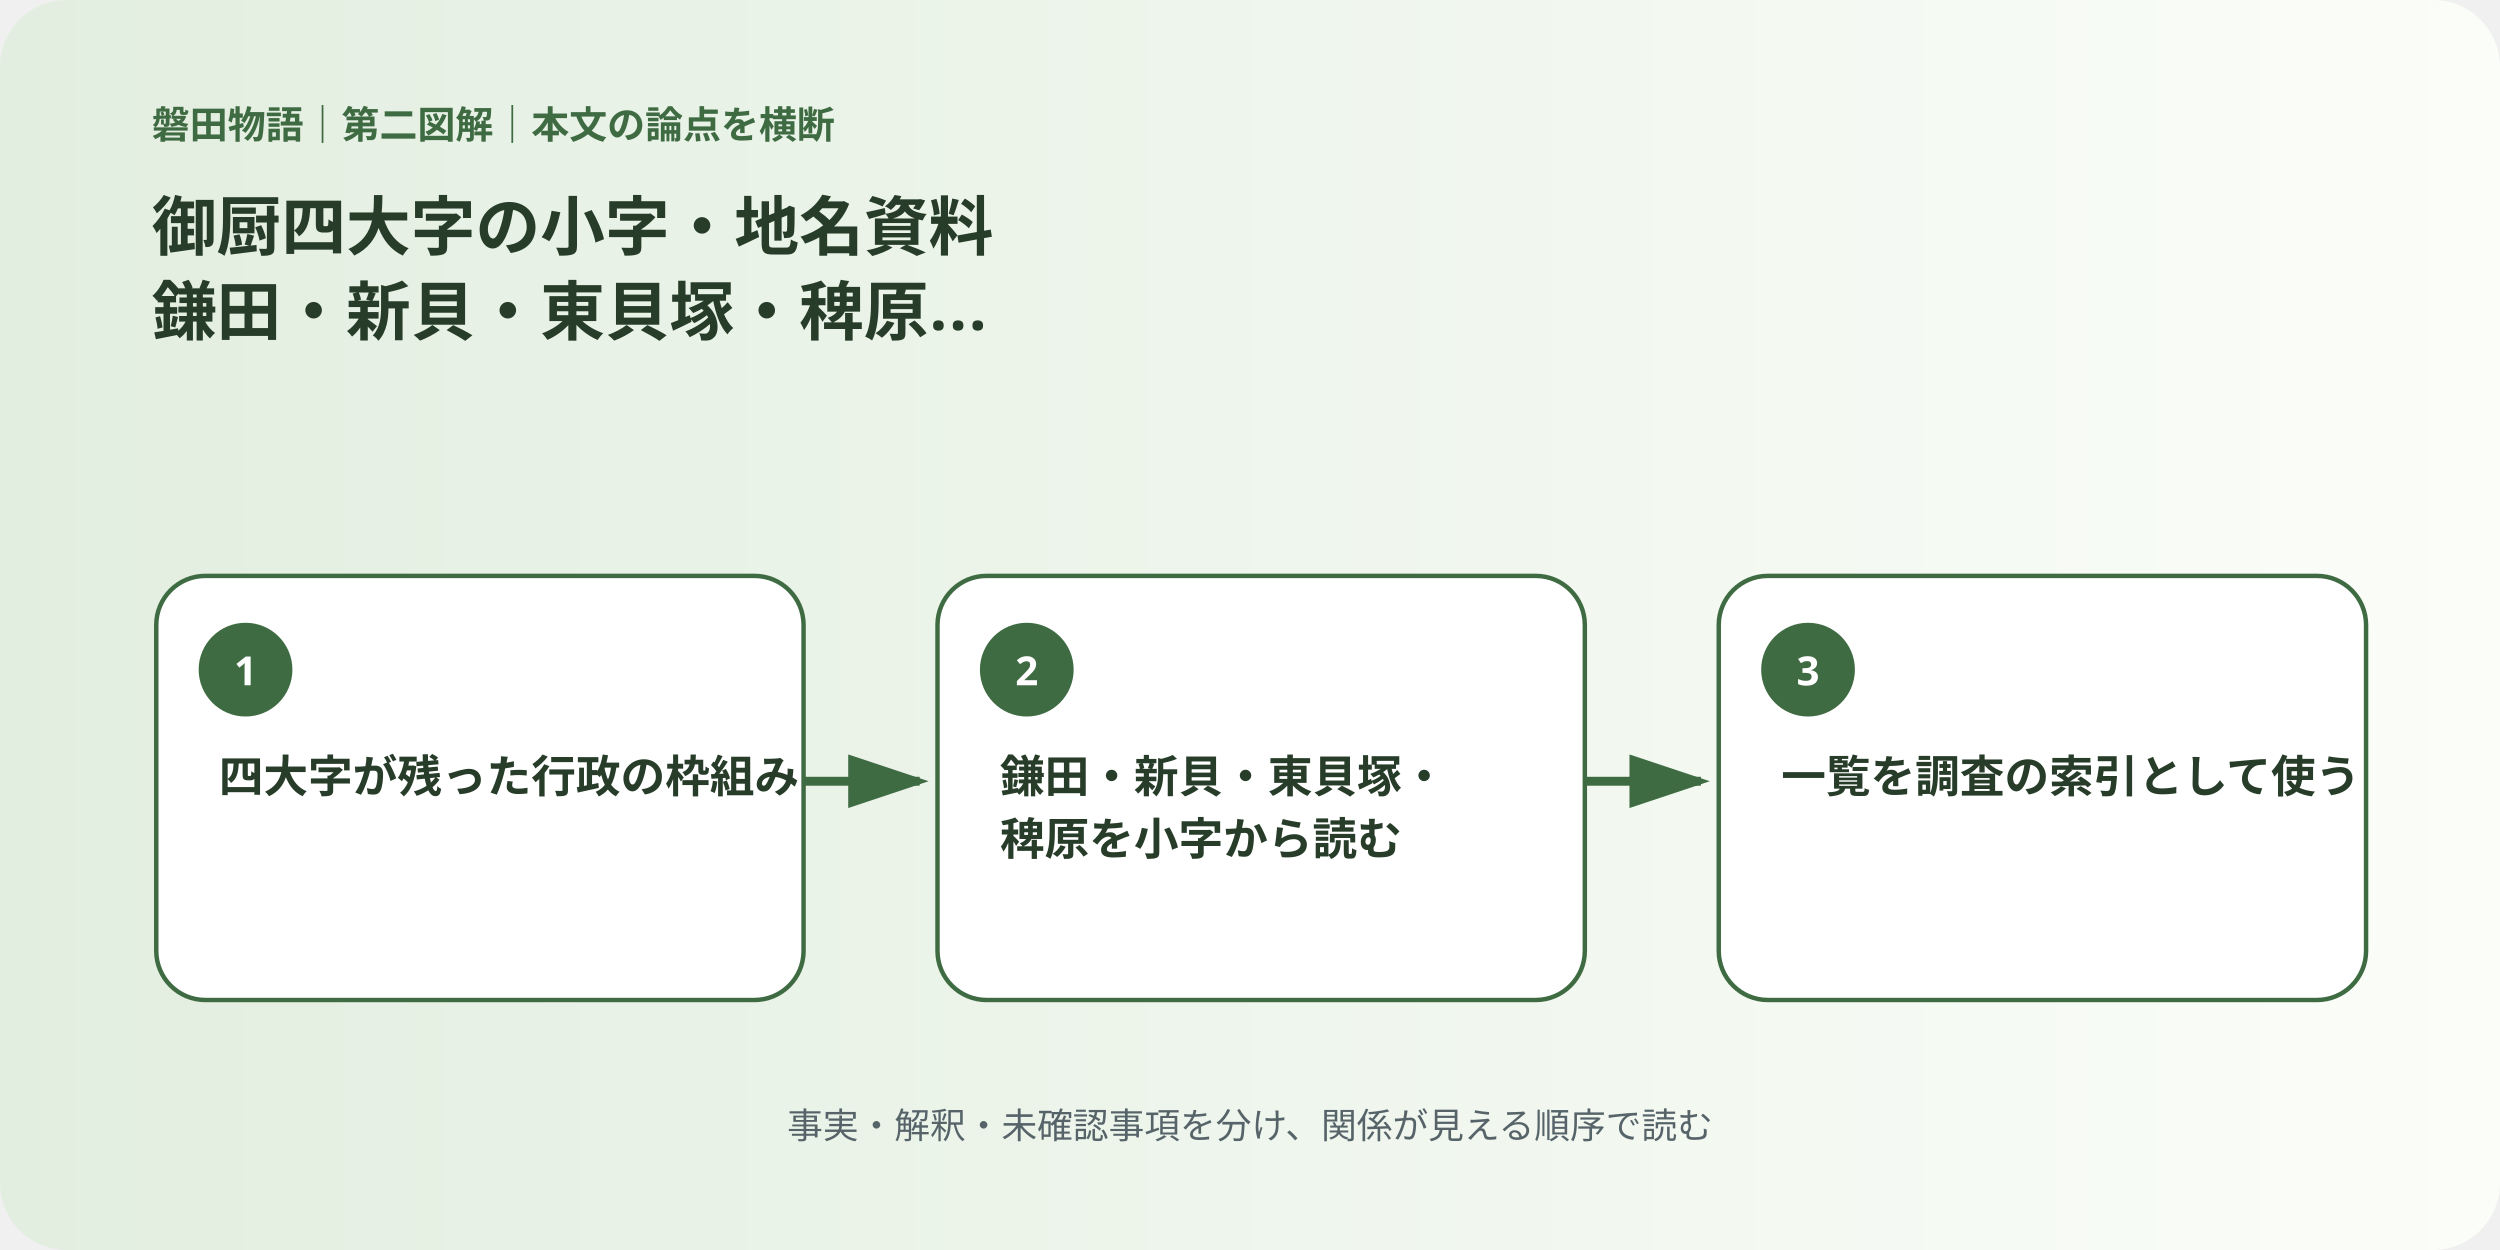
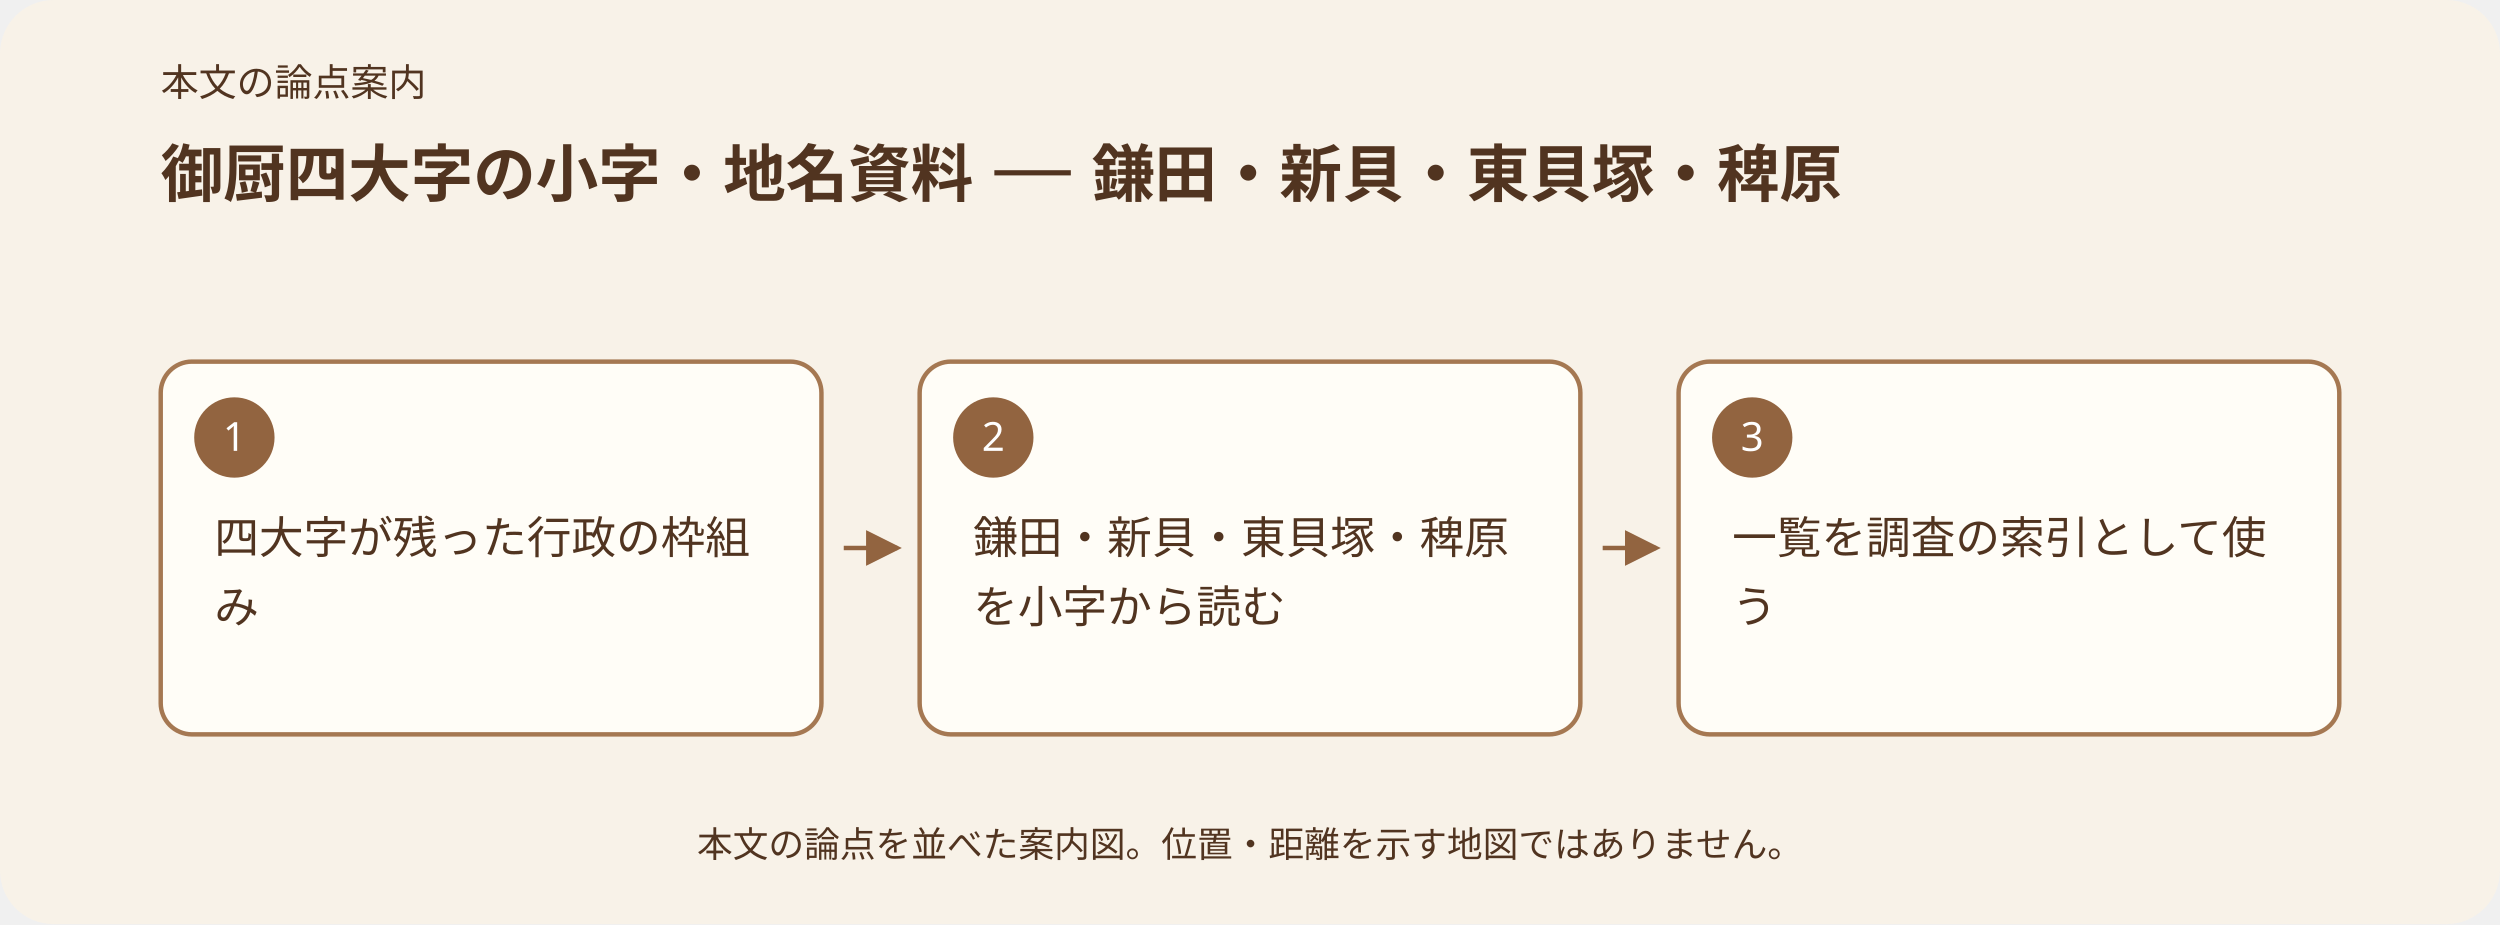
- <svg xmlns="http://www.w3.org/2000/svg" viewBox="0 0 1120 560" role="img" aria-labelledby="t d">
+ <svg xmlns="http://www.w3.org/2000/svg" viewBox="0 0 1120 414" width="1120" height="414" role="img" aria-labelledby="A0285-title A0285-desc" data-emaki-repair="A0285">
+   <rect width="1120" height="414" rx="24" fill="#f8f2e8" />
  <defs>
-     <marker id="a" markerWidth="10" markerHeight="10" refX="8" refY="3" orient="auto">
-       <path d="M0 0v6l9-3z" fill="#3f6b43" />
+     <marker id="A0285-arrow" markerWidth="8" markerHeight="8" refX="7" refY="4" orient="auto">
+       <path d="M0 0L8 4L0 8Z" fill="#926440" />
    </marker>
-     <linearGradient id="bg">
-       <stop stop-color="#e2eee0" />
-       <stop offset="1" stop-color="#fbfdf9" />
-     </linearGradient>
  </defs>
-   <style>.title{font:700 29px 'Yu Mincho','Noto Serif JP',serif;fill:#273d29}.kicker{font:600 17px system-ui,sans-serif;fill:#3f6b43}.label{font:700 20px 'Yu Gothic','Noto Sans JP',sans-serif;fill:#273d29}.num{font:700 18px system-ui,sans-serif;fill:#fff}.foot{font:500 16px system-ui,sans-serif;fill:#56646a}</style>
-   <rect width="1120" height="560" rx="30" fill="url(#bg)" />
-   <text x="68" y="62" class="kicker">磐田物語｜第二図解｜本文の論点を横断</text>
-   <text x="68" y="112" class="title">御厨四大字の小字・地名資料</text>
-   <text x="68" y="150" class="title">鎌田・新貝・東貝塚・稗原…</text>
-   <rect x="70" y="258" width="290" height="190" rx="22" fill="#fff" stroke="#3f6b43" stroke-width="2" />
-   <circle cx="110" cy="300" r="21" fill="#3f6b43" />
-   <text x="110" y="307" class="num" text-anchor="middle">1</text>
-   <text x="98" y="355" class="label" text-anchor="start">
-     <tspan x="98" dy="0">四大字が残った行政の枠組み</tspan>
-   </text>
-   <rect x="420" y="258" width="290" height="190" rx="22" fill="#fff" stroke="#3f6b43" stroke-width="2" />
-   <circle cx="460" cy="300" r="21" fill="#3f6b43" />
-   <text x="460" y="307" class="num" text-anchor="middle">2</text>
-   <text x="448" y="355" class="label" text-anchor="start">
-     <tspan x="448" dy="0">鎌田・新貝・東貝塚・</tspan>
-     <tspan x="448" dy="28">稗原を小字から読む</tspan>
-   </text>
-   <rect x="770" y="258" width="290" height="190" rx="22" fill="#fff" stroke="#3f6b43" stroke-width="2" />
-   <circle cx="810" cy="300" r="21" fill="#3f6b43" />
-   <text x="810" y="307" class="num" text-anchor="middle">3</text>
-   <text x="798" y="355" class="label" text-anchor="start">
-     <tspan x="798" dy="0">一覧を調査の索引として使う</tspan>
-   </text>
-   <path d="M360 350h52" stroke="#3f6b43" stroke-width="4" marker-end="url(#a)" />
-   <path d="M710 350h52" stroke="#3f6b43" stroke-width="4" marker-end="url(#a)" />
-   <text x="560" y="510" class="foot" text-anchor="middle">事実・解釈・未確認事項を分け、関係が見える順序で読む</text>
+   <g font-family="Meiryo,sans-serif" fill="#513420">
+     <text x="72" y="43" font-size="17">本文の論点案内</text>
+     <text x="72" y="88" font-size="28" font-weight="700">御厨四大字の小字・地名資料 ── 鎌田・新貝・東貝塚・稗原</text>
+     <rect x="72" y="162" width="296" height="167" rx="14" fill="#fffdf7" stroke="#a57852" stroke-width="2" />
+     <circle cx="105" cy="196" r="18" fill="#926440" />
+     <text x="105" y="202" font-size="18" fill="white" text-anchor="middle">1</text>
+     <text x="96" y="248" font-size="20">四大字が残った行政の枠組</text>
+     <text x="96" y="279" font-size="20">み</text>
+     <path d="M378 245.5H402" fill="none" stroke="#926440" stroke-width="2" marker-end="url(#A0285-arrow)" />
+     <rect x="412" y="162" width="296" height="167" rx="14" fill="#fffdf7" stroke="#a57852" stroke-width="2" />
+     <circle cx="445" cy="196" r="18" fill="#926440" />
+     <text x="445" y="202" font-size="18" fill="white" text-anchor="middle">2</text>
+     <text x="436" y="248" font-size="20">鎌田・新貝・東貝塚・稗原</text>
+     <text x="436" y="279" font-size="20">を小字から読む</text>
+     <path d="M718 245.5H742" fill="none" stroke="#926440" stroke-width="2" marker-end="url(#A0285-arrow)" />
+     <rect x="752" y="162" width="296" height="167" rx="14" fill="#fffdf7" stroke="#a57852" stroke-width="2" />
+     <circle cx="785" cy="196" r="18" fill="#926440" />
+     <text x="785" y="202" font-size="18" fill="white" text-anchor="middle">3</text>
+     <text x="776" y="248" font-size="20">一覧を調査の索引として使</text>
+     <text x="776" y="279" font-size="20">う</text>
+     <text x="560" y="384" text-anchor="middle" font-size="16">本文の論点を並べた案内図。位置・距離を示す地図ではありません。</text>
+   </g>
</svg>
